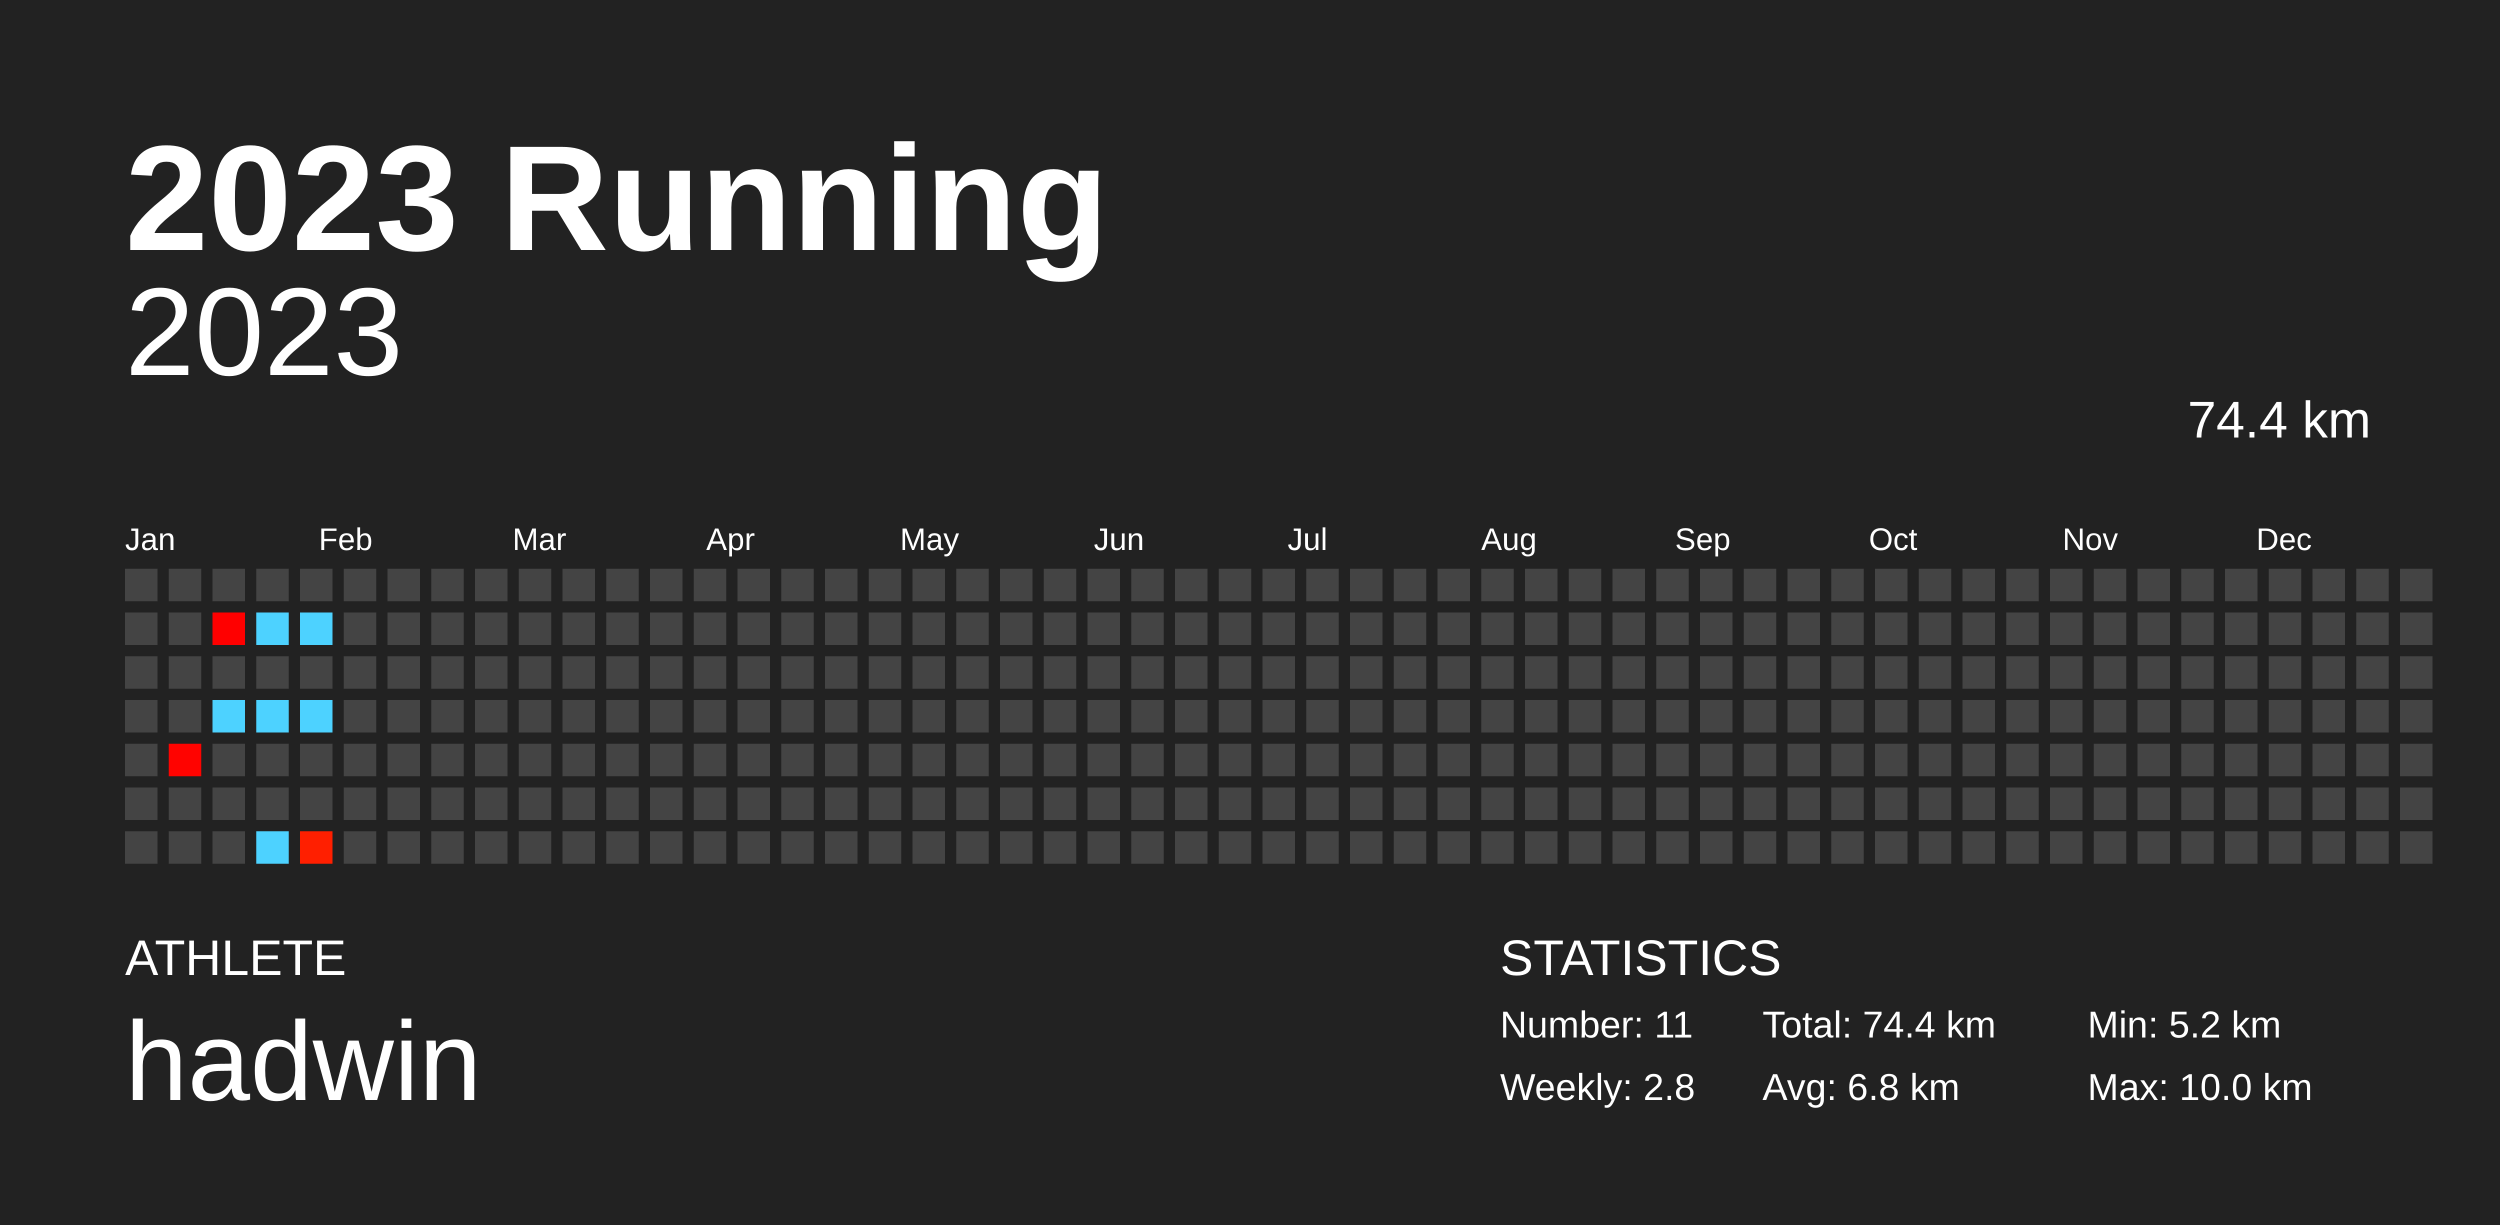
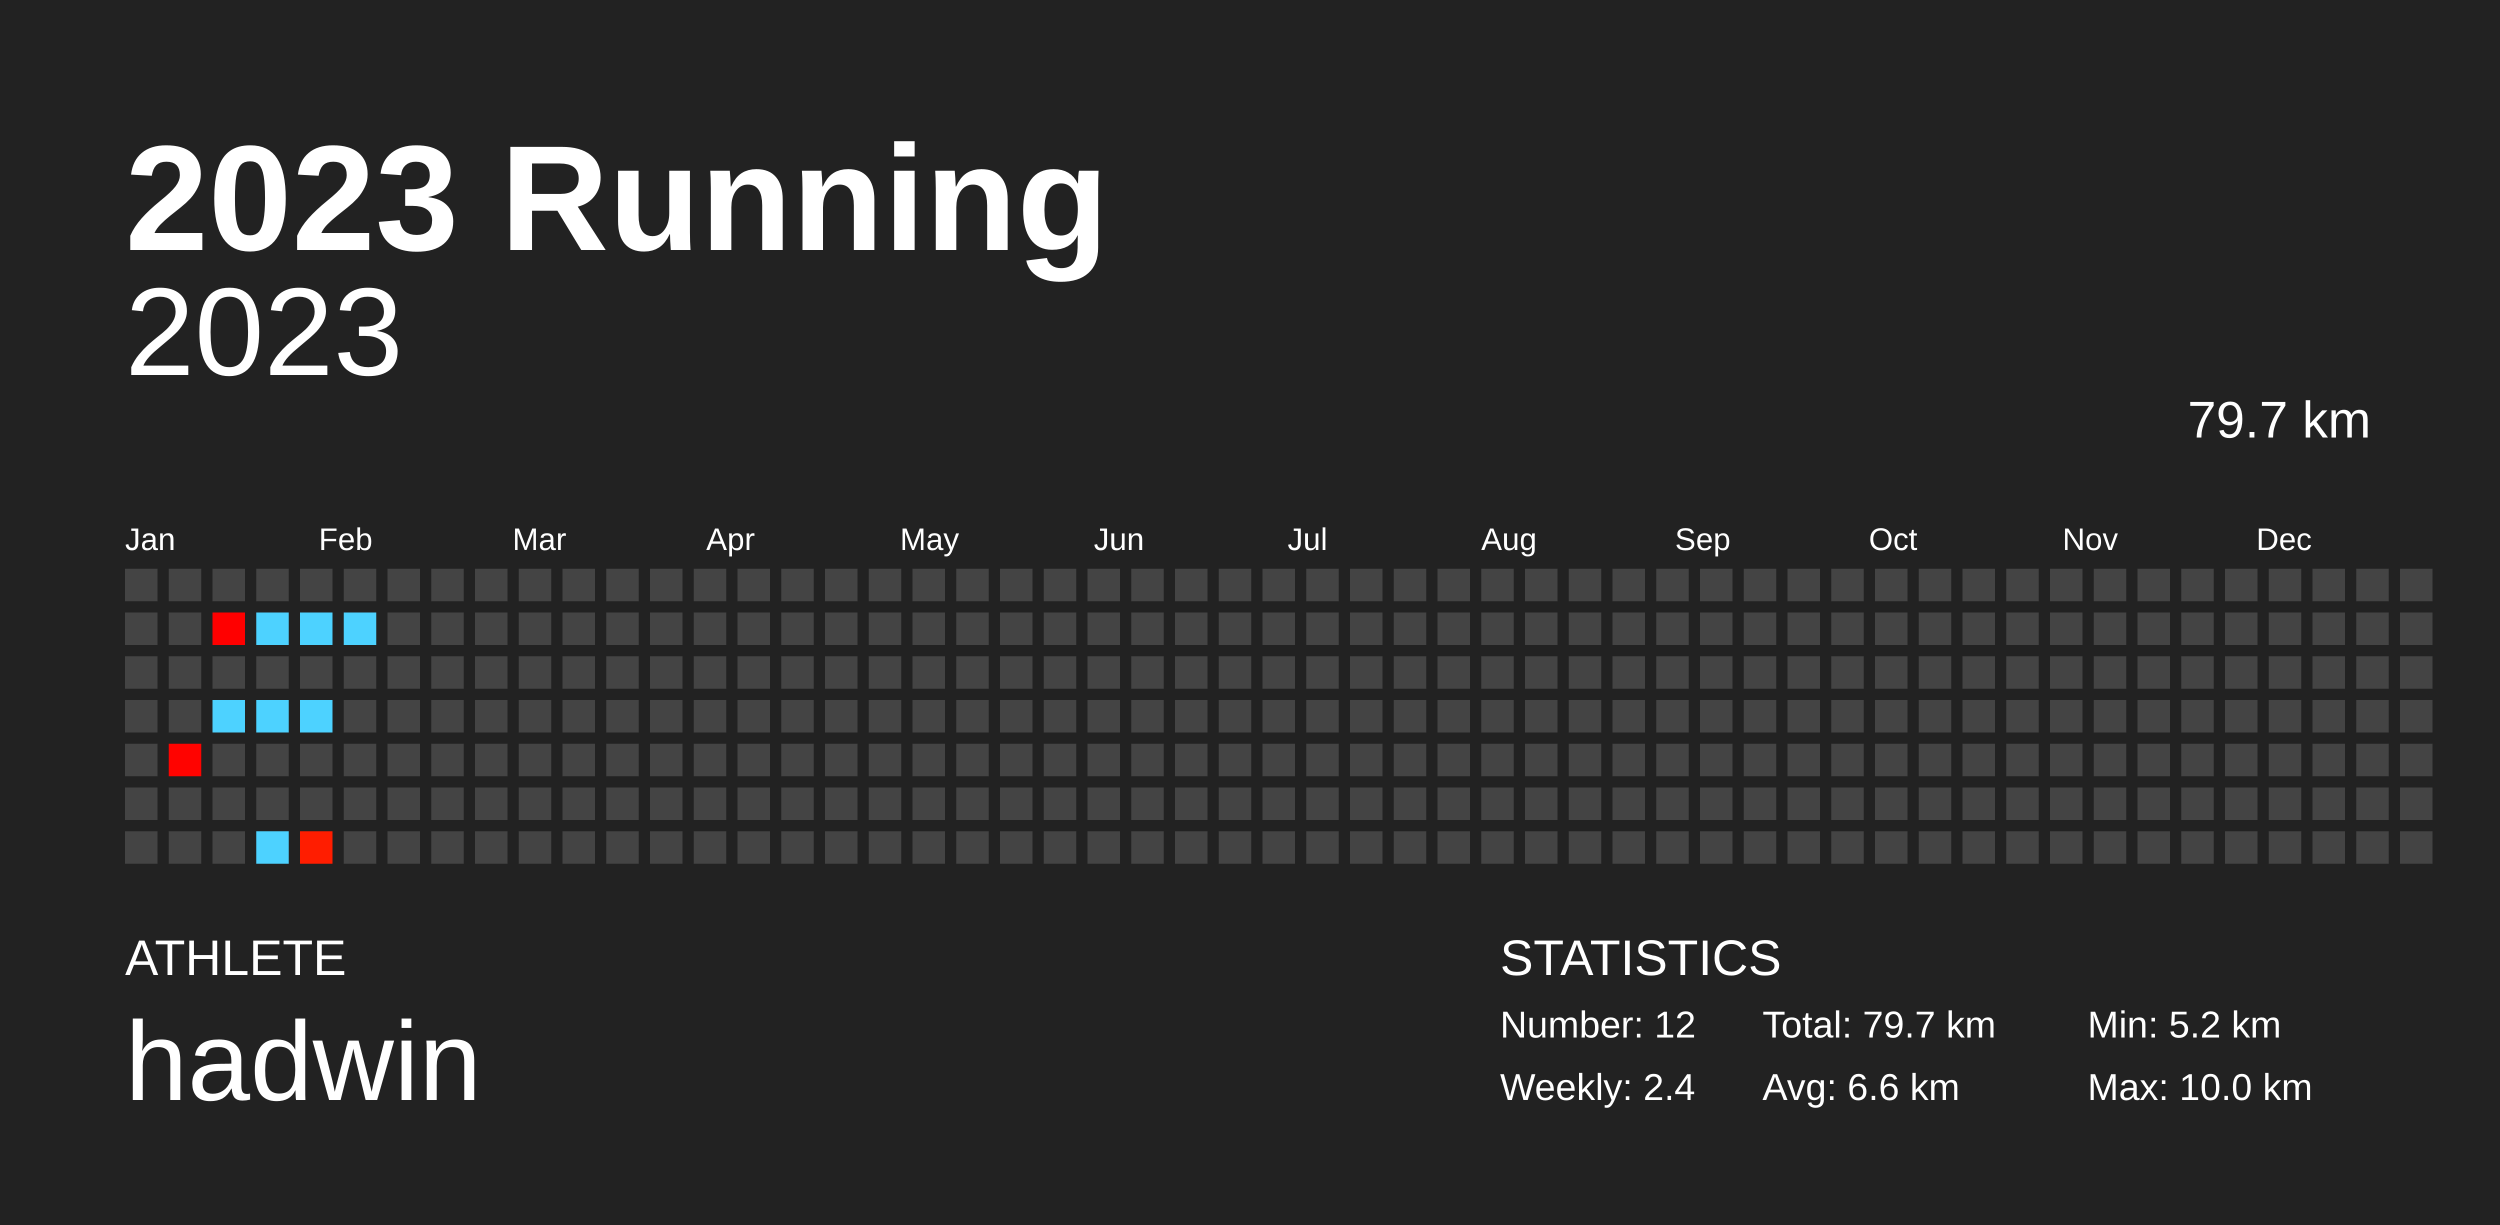
<svg xmlns="http://www.w3.org/2000/svg" baseProfile="full" height="98mm" version="1.1" viewBox="0,0,200,98" width="200mm">
  <defs />
  <rect fill="#222222" height="98" width="200" x="0" y="0" />
  <text fill="#FFFFFF" style="font-size:12px; font-family:Arial; font-weight:bold;" x="10" y="20">2023 Running</text>
  <text fill="#FFFFFF" style="font-size:4px; font-family:Arial" x="10" y="78">ATHLETE</text>
  <text fill="#FFFFFF" style="font-size:9px; font-family:Arial" x="10" y="88">hadwin</text>
  <text fill="#FFFFFF" style="font-size:4px; font-family:Arial" x="120" y="78">STATISTICS</text>
-   <text fill="#FFFFFF" style="font-size:3px; font-family:Arial" x="120" y="83">Number: 11</text>
-   <text fill="#FFFFFF" style="font-size:3px; font-family:Arial" x="120" y="88">Weekly: 2.8</text>
-   <text fill="#FFFFFF" style="font-size:3px; font-family:Arial" x="141" y="83">Total: 74.4 km</text>
-   <text fill="#FFFFFF" style="font-size:3px; font-family:Arial" x="141" y="88">Avg: 6.8 km</text>
+   <text fill="#FFFFFF" style="font-size:3px; font-family:Arial" x="120" y="83">Number: 12</text>
+   <text fill="#FFFFFF" style="font-size:3px; font-family:Arial" x="120" y="88">Weekly: 2.4</text>
+   <text fill="#FFFFFF" style="font-size:3px; font-family:Arial" x="141" y="83">Total: 79.7 km</text>
+   <text fill="#FFFFFF" style="font-size:3px; font-family:Arial" x="141" y="88">Avg: 6.6 km</text>
  <text fill="#FFFFFF" style="font-size:3px; font-family:Arial" x="167" y="83">Min: 5.2 km</text>
  <text fill="#FFFFFF" style="font-size:3px; font-family:Arial" x="167" y="88">Max: 10.0 km</text>
  <text alignment-baseline="hanging" fill="#FFFFFF" style="font-size:10.0px; font-family:Arial;" x="10" y="30">2023</text>
-   <text alignment-baseline="hanging" fill="#FFFFFF" style="font-size:4.125px; font-family:Arial;" x="175" y="35">74.4 km</text>
+   <text alignment-baseline="hanging" fill="#FFFFFF" style="font-size:4.125px; font-family:Arial;" x="175" y="35">79.7 km</text>
  <text fill="#FFFFFF" style="font-size:2.5px; font-family:Arial" x="10.0" y="44">Jan</text>
  <text fill="#FFFFFF" style="font-size:2.5px; font-family:Arial" x="25.5" y="44">Feb</text>
  <text fill="#FFFFFF" style="font-size:2.5px; font-family:Arial" x="41.0" y="44">Mar</text>
  <text fill="#FFFFFF" style="font-size:2.5px; font-family:Arial" x="56.5" y="44">Apr</text>
  <text fill="#FFFFFF" style="font-size:2.5px; font-family:Arial" x="72.0" y="44">May</text>
  <text fill="#FFFFFF" style="font-size:2.5px; font-family:Arial" x="87.5" y="44">Jun</text>
  <text fill="#FFFFFF" style="font-size:2.5px; font-family:Arial" x="103.0" y="44">Jul</text>
  <text fill="#FFFFFF" style="font-size:2.5px; font-family:Arial" x="118.5" y="44">Aug</text>
  <text fill="#FFFFFF" style="font-size:2.5px; font-family:Arial" x="134.0" y="44">Sep</text>
  <text fill="#FFFFFF" style="font-size:2.5px; font-family:Arial" x="149.5" y="44">Oct</text>
  <text fill="#FFFFFF" style="font-size:2.5px; font-family:Arial" x="165.0" y="44">Nov</text>
  <text fill="#FFFFFF" style="font-size:2.5px; font-family:Arial" x="180.5" y="44">Dec</text>
  <rect fill="#444444" height="2.6" width="2.6" x="10.0" y="45.5" />
  <rect fill="#444444" height="2.6" width="2.6" x="10.0" y="49.0" />
  <rect fill="#444444" height="2.6" width="2.6" x="10.0" y="52.5" />
  <rect fill="#444444" height="2.6" width="2.6" x="10.0" y="56.0" />
  <rect fill="#444444" height="2.6" width="2.6" x="10.0" y="59.5" />
  <rect fill="#444444" height="2.6" width="2.6" x="10.0" y="63.0" />
  <rect fill="#444444" height="2.6" width="2.6" x="10.0" y="66.5" />
  <rect fill="#444444" height="2.6" width="2.6" x="13.5" y="45.5" />
  <rect fill="#444444" height="2.6" width="2.6" x="13.5" y="49.0" />
  <rect fill="#444444" height="2.6" width="2.6" x="13.5" y="52.5" />
  <rect fill="#444444" height="2.6" width="2.6" x="13.5" y="56.0" />
  <rect fill="#ff0300" height="2.6" width="2.6" x="13.5" y="59.5" />
  <rect fill="#444444" height="2.6" width="2.6" x="13.5" y="63.0" />
  <rect fill="#444444" height="2.6" width="2.6" x="13.5" y="66.5" />
  <rect fill="#444444" height="2.6" width="2.6" x="17.0" y="45.5" />
  <rect fill="#ff0000" height="2.6" width="2.6" x="17.0" y="49.0" />
  <rect fill="#444444" height="2.6" width="2.6" x="17.0" y="52.5" />
  <rect fill="#4dd2ff" height="2.6" width="2.6" x="17.0" y="56.0" />
  <rect fill="#444444" height="2.6" width="2.6" x="17.0" y="59.5" />
  <rect fill="#444444" height="2.6" width="2.6" x="17.0" y="63.0" />
  <rect fill="#444444" height="2.6" width="2.6" x="17.0" y="66.5" />
  <rect fill="#444444" height="2.6" width="2.6" x="20.5" y="45.5" />
  <rect fill="#4dd2ff" height="2.6" width="2.6" x="20.5" y="49.0" />
  <rect fill="#444444" height="2.6" width="2.6" x="20.5" y="52.5" />
  <rect fill="#4dd2ff" height="2.6" width="2.6" x="20.5" y="56.0" />
  <rect fill="#444444" height="2.6" width="2.6" x="20.5" y="59.5" />
  <rect fill="#444444" height="2.6" width="2.6" x="20.5" y="63.0" />
  <rect fill="#4dd2ff" height="2.6" width="2.6" x="20.5" y="66.5" />
  <rect fill="#444444" height="2.6" width="2.6" x="24.0" y="45.5" />
  <rect fill="#4dd2ff" height="2.6" width="2.6" x="24.0" y="49.0" />
  <rect fill="#444444" height="2.6" width="2.6" x="24.0" y="52.5" />
  <rect fill="#4dd2ff" height="2.6" width="2.6" x="24.0" y="56.0" />
  <rect fill="#444444" height="2.6" width="2.6" x="24.0" y="59.5" />
  <rect fill="#444444" height="2.6" width="2.6" x="24.0" y="63.0" />
-   <rect fill="#ff1f00" height="2.6" width="2.6" x="24.0" y="66.5" />
+   <rect fill="#ff1d00" height="2.6" width="2.6" x="24.0" y="66.5" />
  <rect fill="#444444" height="2.6" width="2.6" x="27.5" y="45.5" />
-   <rect fill="#444444" height="2.6" width="2.6" x="27.5" y="49.0" />
+   <rect fill="#4dd2ff" height="2.6" width="2.6" x="27.5" y="49.0" />
  <rect fill="#444444" height="2.6" width="2.6" x="27.5" y="52.5" />
  <rect fill="#444444" height="2.6" width="2.6" x="27.5" y="56.0" />
  <rect fill="#444444" height="2.6" width="2.6" x="27.5" y="59.5" />
  <rect fill="#444444" height="2.6" width="2.6" x="27.5" y="63.0" />
  <rect fill="#444444" height="2.6" width="2.6" x="27.5" y="66.5" />
  <rect fill="#444444" height="2.6" width="2.6" x="31.0" y="45.5" />
  <rect fill="#444444" height="2.6" width="2.6" x="31.0" y="49.0" />
  <rect fill="#444444" height="2.6" width="2.6" x="31.0" y="52.5" />
  <rect fill="#444444" height="2.6" width="2.6" x="31.0" y="56.0" />
  <rect fill="#444444" height="2.6" width="2.6" x="31.0" y="59.5" />
  <rect fill="#444444" height="2.6" width="2.6" x="31.0" y="63.0" />
  <rect fill="#444444" height="2.6" width="2.6" x="31.0" y="66.5" />
  <rect fill="#444444" height="2.6" width="2.6" x="34.5" y="45.5" />
  <rect fill="#444444" height="2.6" width="2.6" x="34.5" y="49.0" />
  <rect fill="#444444" height="2.6" width="2.6" x="34.5" y="52.5" />
  <rect fill="#444444" height="2.6" width="2.6" x="34.5" y="56.0" />
  <rect fill="#444444" height="2.6" width="2.6" x="34.5" y="59.5" />
  <rect fill="#444444" height="2.6" width="2.6" x="34.5" y="63.0" />
  <rect fill="#444444" height="2.6" width="2.6" x="34.5" y="66.5" />
  <rect fill="#444444" height="2.6" width="2.6" x="38.0" y="45.5" />
  <rect fill="#444444" height="2.6" width="2.6" x="38.0" y="49.0" />
  <rect fill="#444444" height="2.6" width="2.6" x="38.0" y="52.5" />
  <rect fill="#444444" height="2.6" width="2.6" x="38.0" y="56.0" />
  <rect fill="#444444" height="2.6" width="2.6" x="38.0" y="59.5" />
  <rect fill="#444444" height="2.6" width="2.6" x="38.0" y="63.0" />
  <rect fill="#444444" height="2.6" width="2.6" x="38.0" y="66.5" />
  <rect fill="#444444" height="2.6" width="2.6" x="41.5" y="45.5" />
  <rect fill="#444444" height="2.6" width="2.6" x="41.5" y="49.0" />
  <rect fill="#444444" height="2.6" width="2.6" x="41.5" y="52.5" />
  <rect fill="#444444" height="2.6" width="2.6" x="41.5" y="56.0" />
  <rect fill="#444444" height="2.6" width="2.6" x="41.5" y="59.5" />
  <rect fill="#444444" height="2.6" width="2.6" x="41.5" y="63.0" />
  <rect fill="#444444" height="2.6" width="2.6" x="41.5" y="66.5" />
  <rect fill="#444444" height="2.6" width="2.6" x="45.0" y="45.5" />
  <rect fill="#444444" height="2.6" width="2.6" x="45.0" y="49.0" />
  <rect fill="#444444" height="2.6" width="2.6" x="45.0" y="52.5" />
  <rect fill="#444444" height="2.6" width="2.6" x="45.0" y="56.0" />
  <rect fill="#444444" height="2.6" width="2.6" x="45.0" y="59.5" />
  <rect fill="#444444" height="2.6" width="2.6" x="45.0" y="63.0" />
  <rect fill="#444444" height="2.6" width="2.6" x="45.0" y="66.5" />
  <rect fill="#444444" height="2.6" width="2.6" x="48.5" y="45.5" />
  <rect fill="#444444" height="2.6" width="2.6" x="48.5" y="49.0" />
  <rect fill="#444444" height="2.6" width="2.6" x="48.5" y="52.5" />
  <rect fill="#444444" height="2.6" width="2.6" x="48.5" y="56.0" />
  <rect fill="#444444" height="2.6" width="2.6" x="48.5" y="59.5" />
  <rect fill="#444444" height="2.6" width="2.6" x="48.5" y="63.0" />
  <rect fill="#444444" height="2.6" width="2.6" x="48.5" y="66.5" />
  <rect fill="#444444" height="2.6" width="2.6" x="52.0" y="45.5" />
  <rect fill="#444444" height="2.6" width="2.6" x="52.0" y="49.0" />
  <rect fill="#444444" height="2.6" width="2.6" x="52.0" y="52.5" />
  <rect fill="#444444" height="2.6" width="2.6" x="52.0" y="56.0" />
  <rect fill="#444444" height="2.6" width="2.6" x="52.0" y="59.5" />
  <rect fill="#444444" height="2.6" width="2.6" x="52.0" y="63.0" />
  <rect fill="#444444" height="2.6" width="2.6" x="52.0" y="66.5" />
  <rect fill="#444444" height="2.6" width="2.6" x="55.5" y="45.5" />
  <rect fill="#444444" height="2.6" width="2.6" x="55.5" y="49.0" />
  <rect fill="#444444" height="2.6" width="2.6" x="55.5" y="52.5" />
  <rect fill="#444444" height="2.6" width="2.6" x="55.5" y="56.0" />
  <rect fill="#444444" height="2.6" width="2.6" x="55.5" y="59.5" />
  <rect fill="#444444" height="2.6" width="2.6" x="55.5" y="63.0" />
  <rect fill="#444444" height="2.6" width="2.6" x="55.5" y="66.5" />
  <rect fill="#444444" height="2.6" width="2.6" x="59.0" y="45.5" />
  <rect fill="#444444" height="2.6" width="2.6" x="59.0" y="49.0" />
  <rect fill="#444444" height="2.6" width="2.6" x="59.0" y="52.5" />
  <rect fill="#444444" height="2.6" width="2.6" x="59.0" y="56.0" />
  <rect fill="#444444" height="2.6" width="2.6" x="59.0" y="59.5" />
  <rect fill="#444444" height="2.6" width="2.6" x="59.0" y="63.0" />
  <rect fill="#444444" height="2.6" width="2.6" x="59.0" y="66.5" />
  <rect fill="#444444" height="2.6" width="2.6" x="62.5" y="45.5" />
  <rect fill="#444444" height="2.6" width="2.6" x="62.5" y="49.0" />
  <rect fill="#444444" height="2.6" width="2.6" x="62.5" y="52.5" />
  <rect fill="#444444" height="2.6" width="2.6" x="62.5" y="56.0" />
  <rect fill="#444444" height="2.6" width="2.6" x="62.5" y="59.5" />
  <rect fill="#444444" height="2.6" width="2.6" x="62.5" y="63.0" />
  <rect fill="#444444" height="2.6" width="2.6" x="62.5" y="66.5" />
  <rect fill="#444444" height="2.6" width="2.6" x="66.0" y="45.5" />
  <rect fill="#444444" height="2.6" width="2.6" x="66.0" y="49.0" />
  <rect fill="#444444" height="2.6" width="2.6" x="66.0" y="52.5" />
  <rect fill="#444444" height="2.6" width="2.6" x="66.0" y="56.0" />
  <rect fill="#444444" height="2.6" width="2.6" x="66.0" y="59.5" />
  <rect fill="#444444" height="2.6" width="2.6" x="66.0" y="63.0" />
  <rect fill="#444444" height="2.6" width="2.6" x="66.0" y="66.5" />
  <rect fill="#444444" height="2.6" width="2.6" x="69.5" y="45.5" />
  <rect fill="#444444" height="2.6" width="2.6" x="69.5" y="49.0" />
  <rect fill="#444444" height="2.6" width="2.6" x="69.5" y="52.5" />
  <rect fill="#444444" height="2.6" width="2.6" x="69.5" y="56.0" />
  <rect fill="#444444" height="2.6" width="2.6" x="69.5" y="59.5" />
  <rect fill="#444444" height="2.6" width="2.6" x="69.5" y="63.0" />
  <rect fill="#444444" height="2.6" width="2.6" x="69.5" y="66.5" />
  <rect fill="#444444" height="2.6" width="2.6" x="73.0" y="45.5" />
  <rect fill="#444444" height="2.6" width="2.6" x="73.0" y="49.0" />
  <rect fill="#444444" height="2.6" width="2.6" x="73.0" y="52.5" />
  <rect fill="#444444" height="2.6" width="2.6" x="73.0" y="56.0" />
  <rect fill="#444444" height="2.6" width="2.6" x="73.0" y="59.5" />
  <rect fill="#444444" height="2.6" width="2.6" x="73.0" y="63.0" />
  <rect fill="#444444" height="2.6" width="2.6" x="73.0" y="66.5" />
  <rect fill="#444444" height="2.6" width="2.6" x="76.5" y="45.5" />
  <rect fill="#444444" height="2.6" width="2.6" x="76.5" y="49.0" />
  <rect fill="#444444" height="2.6" width="2.6" x="76.5" y="52.5" />
  <rect fill="#444444" height="2.6" width="2.6" x="76.5" y="56.0" />
  <rect fill="#444444" height="2.6" width="2.6" x="76.5" y="59.5" />
  <rect fill="#444444" height="2.6" width="2.6" x="76.5" y="63.0" />
  <rect fill="#444444" height="2.6" width="2.6" x="76.5" y="66.5" />
  <rect fill="#444444" height="2.6" width="2.6" x="80.0" y="45.5" />
  <rect fill="#444444" height="2.6" width="2.6" x="80.0" y="49.0" />
  <rect fill="#444444" height="2.6" width="2.6" x="80.0" y="52.5" />
  <rect fill="#444444" height="2.6" width="2.6" x="80.0" y="56.0" />
  <rect fill="#444444" height="2.6" width="2.6" x="80.0" y="59.5" />
  <rect fill="#444444" height="2.6" width="2.6" x="80.0" y="63.0" />
  <rect fill="#444444" height="2.6" width="2.6" x="80.0" y="66.5" />
  <rect fill="#444444" height="2.6" width="2.6" x="83.5" y="45.5" />
  <rect fill="#444444" height="2.6" width="2.6" x="83.5" y="49.0" />
  <rect fill="#444444" height="2.6" width="2.6" x="83.5" y="52.5" />
  <rect fill="#444444" height="2.6" width="2.6" x="83.5" y="56.0" />
  <rect fill="#444444" height="2.6" width="2.6" x="83.5" y="59.5" />
  <rect fill="#444444" height="2.6" width="2.6" x="83.5" y="63.0" />
  <rect fill="#444444" height="2.6" width="2.6" x="83.5" y="66.5" />
  <rect fill="#444444" height="2.6" width="2.6" x="87.0" y="45.5" />
  <rect fill="#444444" height="2.6" width="2.6" x="87.0" y="49.0" />
  <rect fill="#444444" height="2.6" width="2.6" x="87.0" y="52.5" />
  <rect fill="#444444" height="2.6" width="2.6" x="87.0" y="56.0" />
  <rect fill="#444444" height="2.6" width="2.6" x="87.0" y="59.5" />
  <rect fill="#444444" height="2.6" width="2.6" x="87.0" y="63.0" />
  <rect fill="#444444" height="2.6" width="2.6" x="87.0" y="66.5" />
  <rect fill="#444444" height="2.6" width="2.6" x="90.5" y="45.5" />
  <rect fill="#444444" height="2.6" width="2.6" x="90.5" y="49.0" />
  <rect fill="#444444" height="2.6" width="2.6" x="90.5" y="52.5" />
  <rect fill="#444444" height="2.6" width="2.6" x="90.5" y="56.0" />
  <rect fill="#444444" height="2.6" width="2.6" x="90.5" y="59.5" />
  <rect fill="#444444" height="2.6" width="2.6" x="90.5" y="63.0" />
  <rect fill="#444444" height="2.6" width="2.6" x="90.5" y="66.5" />
  <rect fill="#444444" height="2.6" width="2.6" x="94.0" y="45.5" />
  <rect fill="#444444" height="2.6" width="2.6" x="94.0" y="49.0" />
  <rect fill="#444444" height="2.6" width="2.6" x="94.0" y="52.5" />
  <rect fill="#444444" height="2.6" width="2.6" x="94.0" y="56.0" />
  <rect fill="#444444" height="2.6" width="2.6" x="94.0" y="59.5" />
  <rect fill="#444444" height="2.6" width="2.6" x="94.0" y="63.0" />
  <rect fill="#444444" height="2.6" width="2.6" x="94.0" y="66.5" />
  <rect fill="#444444" height="2.6" width="2.6" x="97.5" y="45.5" />
  <rect fill="#444444" height="2.6" width="2.6" x="97.5" y="49.0" />
  <rect fill="#444444" height="2.6" width="2.6" x="97.5" y="52.5" />
  <rect fill="#444444" height="2.6" width="2.6" x="97.5" y="56.0" />
  <rect fill="#444444" height="2.6" width="2.6" x="97.5" y="59.5" />
  <rect fill="#444444" height="2.6" width="2.6" x="97.5" y="63.0" />
  <rect fill="#444444" height="2.6" width="2.6" x="97.5" y="66.5" />
  <rect fill="#444444" height="2.6" width="2.6" x="101.0" y="45.5" />
  <rect fill="#444444" height="2.6" width="2.6" x="101.0" y="49.0" />
  <rect fill="#444444" height="2.6" width="2.6" x="101.0" y="52.5" />
  <rect fill="#444444" height="2.6" width="2.6" x="101.0" y="56.0" />
  <rect fill="#444444" height="2.6" width="2.6" x="101.0" y="59.5" />
  <rect fill="#444444" height="2.6" width="2.6" x="101.0" y="63.0" />
  <rect fill="#444444" height="2.6" width="2.6" x="101.0" y="66.5" />
  <rect fill="#444444" height="2.6" width="2.6" x="104.5" y="45.5" />
  <rect fill="#444444" height="2.6" width="2.6" x="104.5" y="49.0" />
  <rect fill="#444444" height="2.6" width="2.6" x="104.5" y="52.5" />
  <rect fill="#444444" height="2.6" width="2.6" x="104.5" y="56.0" />
  <rect fill="#444444" height="2.6" width="2.6" x="104.5" y="59.5" />
  <rect fill="#444444" height="2.6" width="2.6" x="104.5" y="63.0" />
  <rect fill="#444444" height="2.6" width="2.6" x="104.5" y="66.5" />
  <rect fill="#444444" height="2.6" width="2.6" x="108.0" y="45.5" />
  <rect fill="#444444" height="2.6" width="2.6" x="108.0" y="49.0" />
  <rect fill="#444444" height="2.6" width="2.6" x="108.0" y="52.5" />
  <rect fill="#444444" height="2.6" width="2.6" x="108.0" y="56.0" />
  <rect fill="#444444" height="2.6" width="2.6" x="108.0" y="59.5" />
  <rect fill="#444444" height="2.6" width="2.6" x="108.0" y="63.0" />
  <rect fill="#444444" height="2.6" width="2.6" x="108.0" y="66.5" />
  <rect fill="#444444" height="2.6" width="2.6" x="111.5" y="45.5" />
  <rect fill="#444444" height="2.6" width="2.6" x="111.5" y="49.0" />
  <rect fill="#444444" height="2.6" width="2.6" x="111.5" y="52.5" />
  <rect fill="#444444" height="2.6" width="2.6" x="111.5" y="56.0" />
  <rect fill="#444444" height="2.6" width="2.6" x="111.5" y="59.5" />
  <rect fill="#444444" height="2.6" width="2.6" x="111.5" y="63.0" />
  <rect fill="#444444" height="2.6" width="2.6" x="111.5" y="66.5" />
  <rect fill="#444444" height="2.6" width="2.6" x="115.0" y="45.5" />
  <rect fill="#444444" height="2.6" width="2.6" x="115.0" y="49.0" />
  <rect fill="#444444" height="2.6" width="2.6" x="115.0" y="52.5" />
  <rect fill="#444444" height="2.6" width="2.6" x="115.0" y="56.0" />
  <rect fill="#444444" height="2.6" width="2.6" x="115.0" y="59.5" />
  <rect fill="#444444" height="2.6" width="2.6" x="115.0" y="63.0" />
  <rect fill="#444444" height="2.6" width="2.6" x="115.0" y="66.5" />
  <rect fill="#444444" height="2.6" width="2.6" x="118.5" y="45.5" />
  <rect fill="#444444" height="2.6" width="2.6" x="118.5" y="49.0" />
  <rect fill="#444444" height="2.6" width="2.6" x="118.5" y="52.5" />
  <rect fill="#444444" height="2.6" width="2.6" x="118.5" y="56.0" />
  <rect fill="#444444" height="2.6" width="2.6" x="118.5" y="59.5" />
  <rect fill="#444444" height="2.6" width="2.6" x="118.5" y="63.0" />
  <rect fill="#444444" height="2.6" width="2.6" x="118.5" y="66.5" />
  <rect fill="#444444" height="2.6" width="2.6" x="122.0" y="45.5" />
  <rect fill="#444444" height="2.6" width="2.6" x="122.0" y="49.0" />
  <rect fill="#444444" height="2.6" width="2.6" x="122.0" y="52.5" />
  <rect fill="#444444" height="2.6" width="2.6" x="122.0" y="56.0" />
  <rect fill="#444444" height="2.6" width="2.6" x="122.0" y="59.5" />
  <rect fill="#444444" height="2.6" width="2.6" x="122.0" y="63.0" />
  <rect fill="#444444" height="2.6" width="2.6" x="122.0" y="66.5" />
  <rect fill="#444444" height="2.6" width="2.6" x="125.5" y="45.5" />
  <rect fill="#444444" height="2.6" width="2.6" x="125.5" y="49.0" />
  <rect fill="#444444" height="2.6" width="2.6" x="125.5" y="52.5" />
  <rect fill="#444444" height="2.6" width="2.6" x="125.5" y="56.0" />
  <rect fill="#444444" height="2.6" width="2.6" x="125.5" y="59.5" />
  <rect fill="#444444" height="2.6" width="2.6" x="125.5" y="63.0" />
  <rect fill="#444444" height="2.6" width="2.6" x="125.5" y="66.5" />
  <rect fill="#444444" height="2.6" width="2.6" x="129.0" y="45.5" />
  <rect fill="#444444" height="2.6" width="2.6" x="129.0" y="49.0" />
  <rect fill="#444444" height="2.6" width="2.6" x="129.0" y="52.5" />
  <rect fill="#444444" height="2.6" width="2.6" x="129.0" y="56.0" />
  <rect fill="#444444" height="2.6" width="2.6" x="129.0" y="59.5" />
  <rect fill="#444444" height="2.6" width="2.6" x="129.0" y="63.0" />
  <rect fill="#444444" height="2.6" width="2.6" x="129.0" y="66.5" />
  <rect fill="#444444" height="2.6" width="2.6" x="132.5" y="45.5" />
  <rect fill="#444444" height="2.6" width="2.6" x="132.5" y="49.0" />
  <rect fill="#444444" height="2.6" width="2.6" x="132.5" y="52.5" />
  <rect fill="#444444" height="2.6" width="2.6" x="132.5" y="56.0" />
  <rect fill="#444444" height="2.6" width="2.6" x="132.5" y="59.5" />
  <rect fill="#444444" height="2.6" width="2.6" x="132.5" y="63.0" />
  <rect fill="#444444" height="2.6" width="2.6" x="132.5" y="66.5" />
  <rect fill="#444444" height="2.6" width="2.6" x="136.0" y="45.5" />
  <rect fill="#444444" height="2.6" width="2.6" x="136.0" y="49.0" />
  <rect fill="#444444" height="2.6" width="2.6" x="136.0" y="52.5" />
  <rect fill="#444444" height="2.6" width="2.6" x="136.0" y="56.0" />
  <rect fill="#444444" height="2.6" width="2.6" x="136.0" y="59.5" />
  <rect fill="#444444" height="2.6" width="2.6" x="136.0" y="63.0" />
  <rect fill="#444444" height="2.6" width="2.6" x="136.0" y="66.5" />
  <rect fill="#444444" height="2.6" width="2.6" x="139.5" y="45.5" />
  <rect fill="#444444" height="2.6" width="2.6" x="139.5" y="49.0" />
  <rect fill="#444444" height="2.6" width="2.6" x="139.5" y="52.5" />
  <rect fill="#444444" height="2.6" width="2.6" x="139.5" y="56.0" />
  <rect fill="#444444" height="2.6" width="2.6" x="139.5" y="59.5" />
  <rect fill="#444444" height="2.6" width="2.6" x="139.5" y="63.0" />
  <rect fill="#444444" height="2.6" width="2.6" x="139.5" y="66.5" />
  <rect fill="#444444" height="2.6" width="2.6" x="143.0" y="45.5" />
  <rect fill="#444444" height="2.6" width="2.6" x="143.0" y="49.0" />
  <rect fill="#444444" height="2.6" width="2.6" x="143.0" y="52.5" />
  <rect fill="#444444" height="2.6" width="2.6" x="143.0" y="56.0" />
  <rect fill="#444444" height="2.6" width="2.6" x="143.0" y="59.5" />
  <rect fill="#444444" height="2.6" width="2.6" x="143.0" y="63.0" />
  <rect fill="#444444" height="2.6" width="2.6" x="143.0" y="66.5" />
  <rect fill="#444444" height="2.6" width="2.6" x="146.5" y="45.5" />
  <rect fill="#444444" height="2.6" width="2.6" x="146.5" y="49.0" />
  <rect fill="#444444" height="2.6" width="2.6" x="146.5" y="52.5" />
  <rect fill="#444444" height="2.6" width="2.6" x="146.5" y="56.0" />
  <rect fill="#444444" height="2.6" width="2.6" x="146.5" y="59.5" />
  <rect fill="#444444" height="2.6" width="2.6" x="146.5" y="63.0" />
  <rect fill="#444444" height="2.6" width="2.6" x="146.5" y="66.5" />
  <rect fill="#444444" height="2.6" width="2.6" x="150.0" y="45.5" />
  <rect fill="#444444" height="2.6" width="2.6" x="150.0" y="49.0" />
  <rect fill="#444444" height="2.6" width="2.6" x="150.0" y="52.5" />
  <rect fill="#444444" height="2.6" width="2.6" x="150.0" y="56.0" />
  <rect fill="#444444" height="2.6" width="2.6" x="150.0" y="59.5" />
  <rect fill="#444444" height="2.6" width="2.6" x="150.0" y="63.0" />
  <rect fill="#444444" height="2.6" width="2.6" x="150.0" y="66.5" />
  <rect fill="#444444" height="2.6" width="2.6" x="153.5" y="45.5" />
  <rect fill="#444444" height="2.6" width="2.6" x="153.5" y="49.0" />
  <rect fill="#444444" height="2.6" width="2.6" x="153.5" y="52.5" />
  <rect fill="#444444" height="2.6" width="2.6" x="153.5" y="56.0" />
  <rect fill="#444444" height="2.6" width="2.6" x="153.5" y="59.5" />
  <rect fill="#444444" height="2.6" width="2.6" x="153.5" y="63.0" />
  <rect fill="#444444" height="2.6" width="2.6" x="153.5" y="66.5" />
  <rect fill="#444444" height="2.6" width="2.6" x="157.0" y="45.5" />
  <rect fill="#444444" height="2.6" width="2.6" x="157.0" y="49.0" />
  <rect fill="#444444" height="2.6" width="2.6" x="157.0" y="52.5" />
  <rect fill="#444444" height="2.6" width="2.6" x="157.0" y="56.0" />
  <rect fill="#444444" height="2.6" width="2.6" x="157.0" y="59.5" />
  <rect fill="#444444" height="2.6" width="2.6" x="157.0" y="63.0" />
  <rect fill="#444444" height="2.6" width="2.6" x="157.0" y="66.5" />
  <rect fill="#444444" height="2.6" width="2.6" x="160.5" y="45.5" />
  <rect fill="#444444" height="2.6" width="2.6" x="160.5" y="49.0" />
  <rect fill="#444444" height="2.6" width="2.6" x="160.5" y="52.5" />
  <rect fill="#444444" height="2.6" width="2.6" x="160.5" y="56.0" />
  <rect fill="#444444" height="2.6" width="2.6" x="160.5" y="59.5" />
  <rect fill="#444444" height="2.6" width="2.6" x="160.5" y="63.0" />
  <rect fill="#444444" height="2.6" width="2.6" x="160.5" y="66.5" />
  <rect fill="#444444" height="2.6" width="2.6" x="164.0" y="45.5" />
  <rect fill="#444444" height="2.6" width="2.6" x="164.0" y="49.0" />
  <rect fill="#444444" height="2.6" width="2.6" x="164.0" y="52.5" />
  <rect fill="#444444" height="2.6" width="2.6" x="164.0" y="56.0" />
  <rect fill="#444444" height="2.6" width="2.6" x="164.0" y="59.5" />
  <rect fill="#444444" height="2.6" width="2.6" x="164.0" y="63.0" />
  <rect fill="#444444" height="2.6" width="2.6" x="164.0" y="66.5" />
  <rect fill="#444444" height="2.6" width="2.6" x="167.5" y="45.5" />
  <rect fill="#444444" height="2.6" width="2.6" x="167.5" y="49.0" />
  <rect fill="#444444" height="2.6" width="2.6" x="167.5" y="52.5" />
  <rect fill="#444444" height="2.6" width="2.6" x="167.5" y="56.0" />
  <rect fill="#444444" height="2.6" width="2.6" x="167.5" y="59.5" />
  <rect fill="#444444" height="2.6" width="2.6" x="167.5" y="63.0" />
  <rect fill="#444444" height="2.6" width="2.6" x="167.5" y="66.5" />
  <rect fill="#444444" height="2.6" width="2.6" x="171.0" y="45.5" />
  <rect fill="#444444" height="2.6" width="2.6" x="171.0" y="49.0" />
  <rect fill="#444444" height="2.6" width="2.6" x="171.0" y="52.5" />
  <rect fill="#444444" height="2.6" width="2.6" x="171.0" y="56.0" />
  <rect fill="#444444" height="2.6" width="2.6" x="171.0" y="59.5" />
  <rect fill="#444444" height="2.6" width="2.6" x="171.0" y="63.0" />
  <rect fill="#444444" height="2.6" width="2.6" x="171.0" y="66.5" />
  <rect fill="#444444" height="2.6" width="2.6" x="174.5" y="45.5" />
  <rect fill="#444444" height="2.6" width="2.6" x="174.5" y="49.0" />
  <rect fill="#444444" height="2.6" width="2.6" x="174.5" y="52.5" />
  <rect fill="#444444" height="2.6" width="2.6" x="174.5" y="56.0" />
  <rect fill="#444444" height="2.6" width="2.6" x="174.5" y="59.5" />
  <rect fill="#444444" height="2.6" width="2.6" x="174.5" y="63.0" />
  <rect fill="#444444" height="2.6" width="2.6" x="174.5" y="66.5" />
  <rect fill="#444444" height="2.6" width="2.6" x="178.0" y="45.5" />
  <rect fill="#444444" height="2.6" width="2.6" x="178.0" y="49.0" />
  <rect fill="#444444" height="2.6" width="2.6" x="178.0" y="52.5" />
  <rect fill="#444444" height="2.6" width="2.6" x="178.0" y="56.0" />
  <rect fill="#444444" height="2.6" width="2.6" x="178.0" y="59.5" />
  <rect fill="#444444" height="2.6" width="2.6" x="178.0" y="63.0" />
  <rect fill="#444444" height="2.6" width="2.6" x="178.0" y="66.5" />
  <rect fill="#444444" height="2.6" width="2.6" x="181.5" y="45.5" />
  <rect fill="#444444" height="2.6" width="2.6" x="181.5" y="49.0" />
  <rect fill="#444444" height="2.6" width="2.6" x="181.5" y="52.5" />
  <rect fill="#444444" height="2.6" width="2.6" x="181.5" y="56.0" />
  <rect fill="#444444" height="2.6" width="2.6" x="181.5" y="59.5" />
  <rect fill="#444444" height="2.6" width="2.6" x="181.5" y="63.0" />
  <rect fill="#444444" height="2.6" width="2.6" x="181.5" y="66.5" />
  <rect fill="#444444" height="2.6" width="2.6" x="185.0" y="45.5" />
  <rect fill="#444444" height="2.6" width="2.6" x="185.0" y="49.0" />
  <rect fill="#444444" height="2.6" width="2.6" x="185.0" y="52.5" />
  <rect fill="#444444" height="2.6" width="2.6" x="185.0" y="56.0" />
  <rect fill="#444444" height="2.6" width="2.6" x="185.0" y="59.5" />
  <rect fill="#444444" height="2.6" width="2.6" x="185.0" y="63.0" />
  <rect fill="#444444" height="2.6" width="2.6" x="185.0" y="66.5" />
  <rect fill="#444444" height="2.6" width="2.6" x="188.5" y="45.5" />
  <rect fill="#444444" height="2.6" width="2.6" x="188.5" y="49.0" />
  <rect fill="#444444" height="2.6" width="2.6" x="188.5" y="52.5" />
  <rect fill="#444444" height="2.6" width="2.6" x="188.5" y="56.0" />
  <rect fill="#444444" height="2.6" width="2.6" x="188.5" y="59.5" />
  <rect fill="#444444" height="2.6" width="2.6" x="188.5" y="63.0" />
  <rect fill="#444444" height="2.6" width="2.6" x="188.5" y="66.5" />
  <rect fill="#444444" height="2.6" width="2.6" x="192.0" y="45.5" />
  <rect fill="#444444" height="2.6" width="2.6" x="192.0" y="49.0" />
  <rect fill="#444444" height="2.6" width="2.6" x="192.0" y="52.5" />
  <rect fill="#444444" height="2.6" width="2.6" x="192.0" y="56.0" />
  <rect fill="#444444" height="2.6" width="2.6" x="192.0" y="59.5" />
  <rect fill="#444444" height="2.6" width="2.6" x="192.0" y="63.0" />
  <rect fill="#444444" height="2.6" width="2.6" x="192.0" y="66.5" />
</svg>
